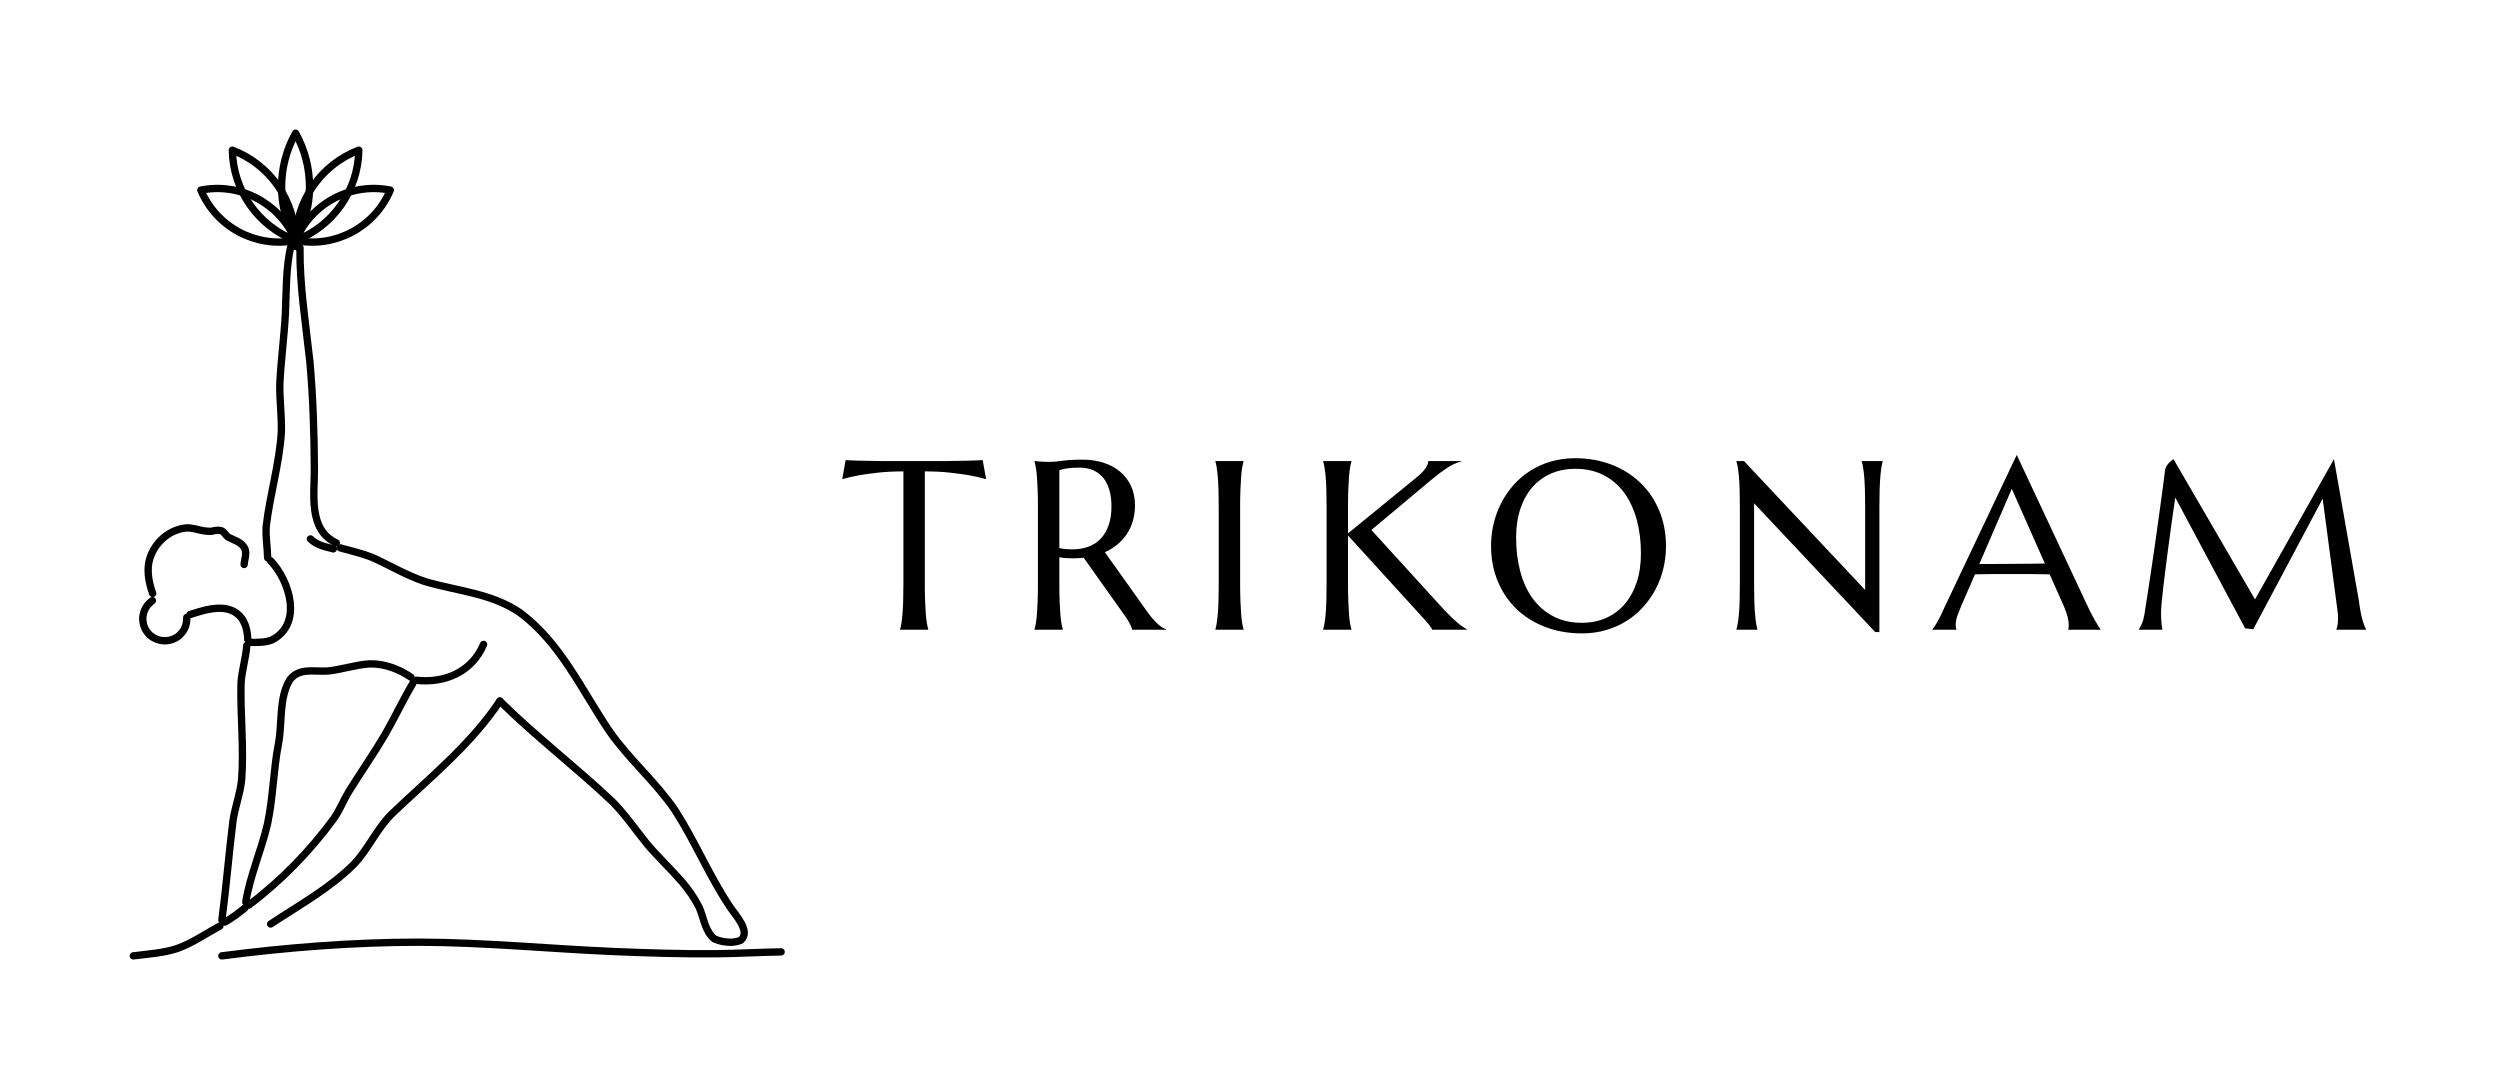
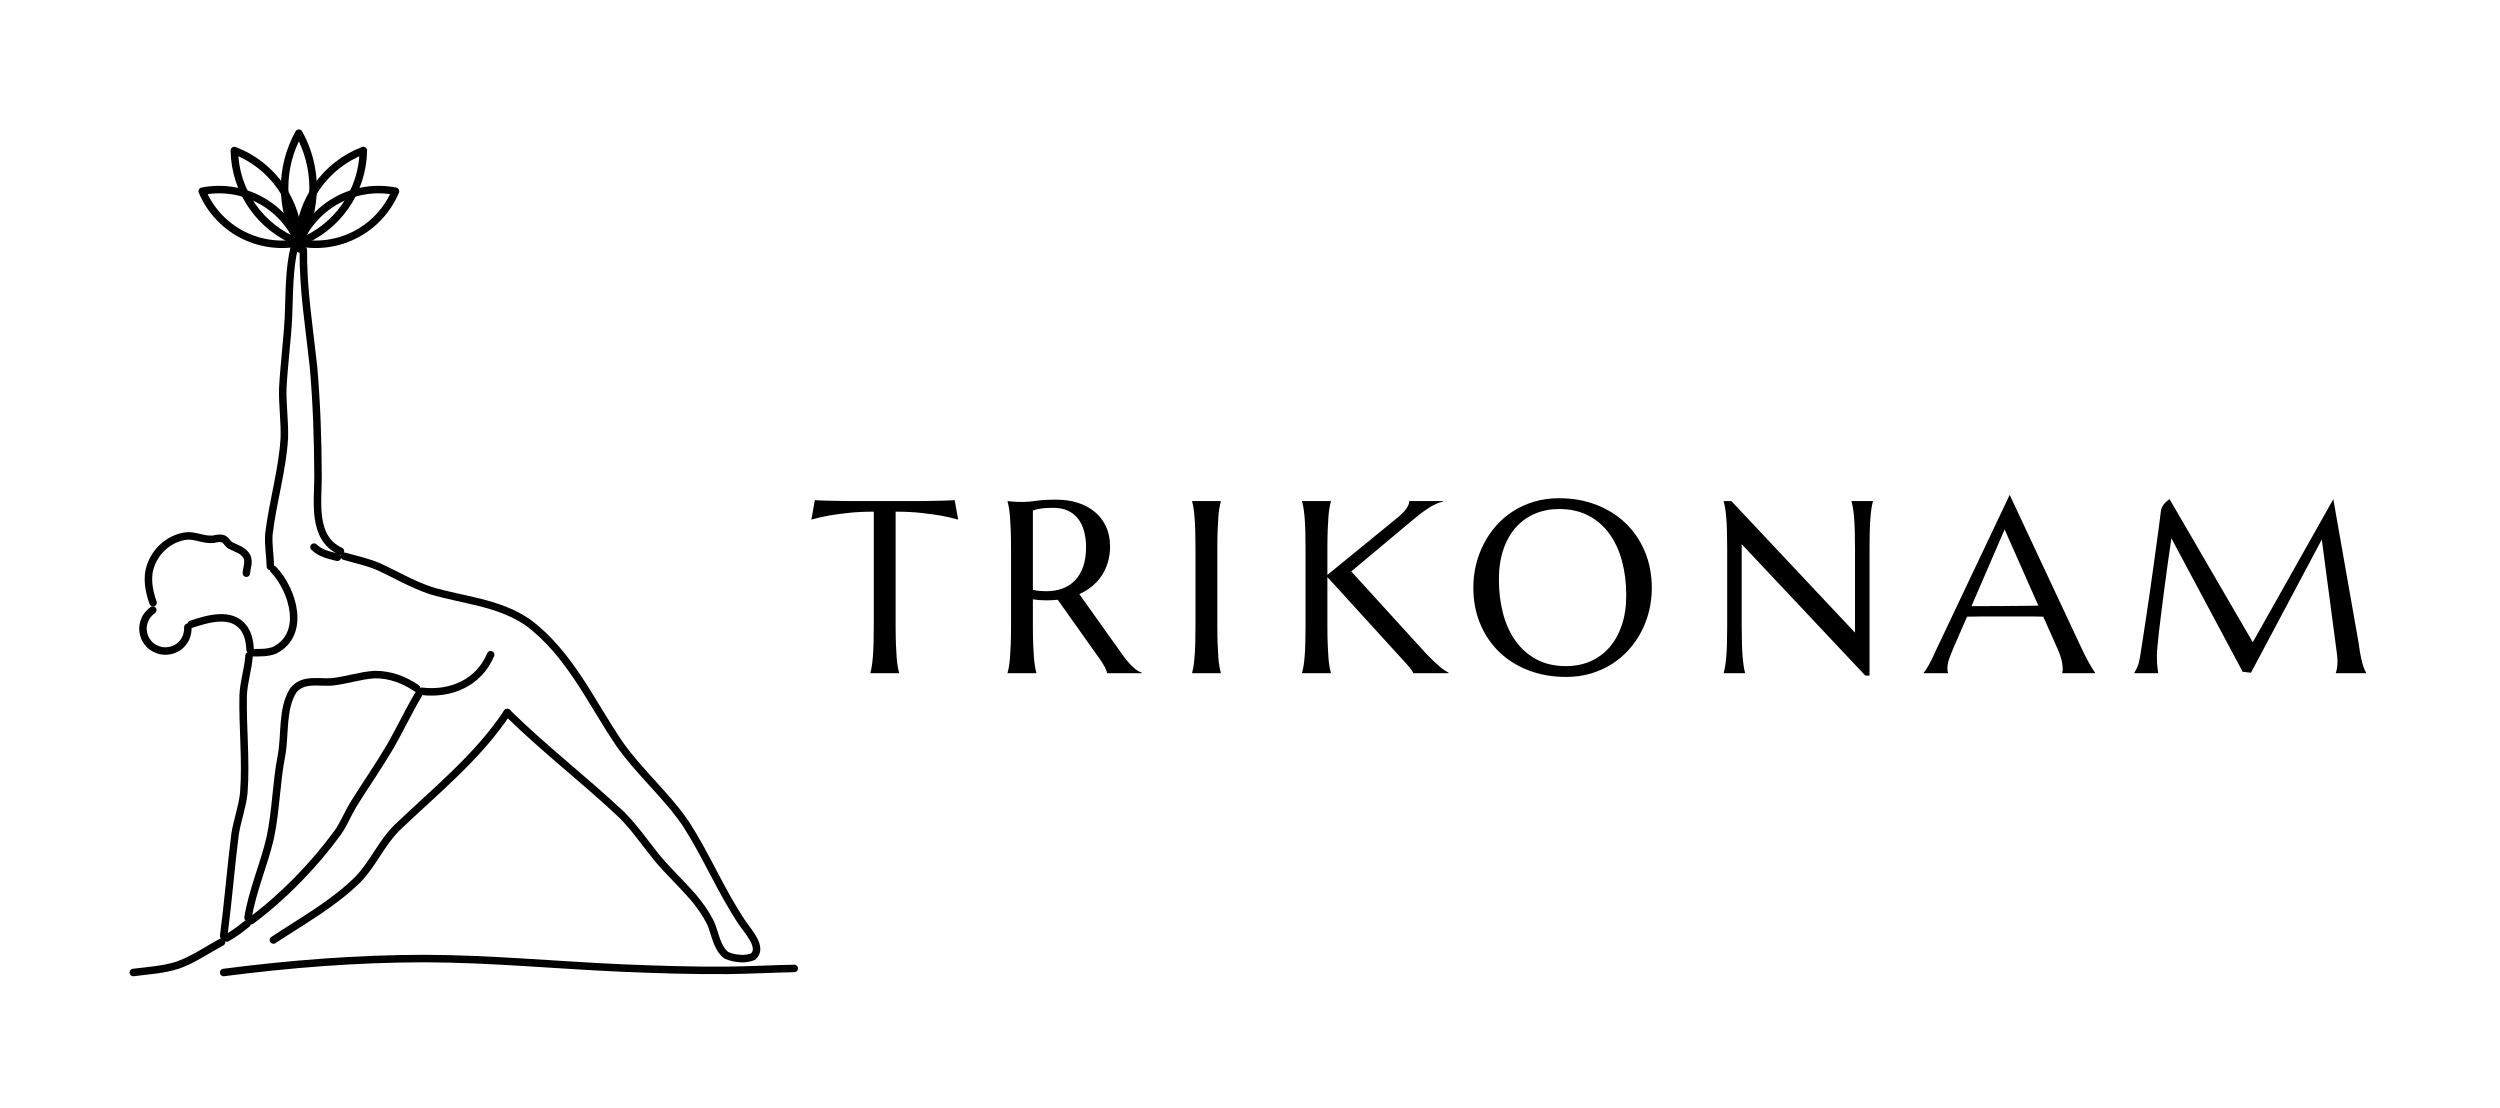
- <svg xmlns="http://www.w3.org/2000/svg" viewBox="-182.277 -182.277 3402.501 1484.554">
+ <svg xmlns="http://www.w3.org/2000/svg" viewBox="-178.659 -178.659 3334.965 1477.318">
  <g transform="translate(0.00,0.00) scale(1)" color="#000000">
    <g fill="none" stroke="currentColor" stroke-width="10.0" stroke-linecap="round" stroke-linejoin="round">
      <path d="M280.87,563.39C295.81,567.61 310.71,570.86 325.14,576.74C348.90,587.51 371.08,600.89 395.96,609.17C440.09,622.29 486.07,624.78 525.20,651.42C581.07,692.81 609.60,757.63 647.71,813.70C674.50,851.78 710.42,882.18 736.61,920.72C764.03,963.44 783.18,1010.24 811.54,1052.52C818.81,1063.49 840.01,1085.54 825.87,1097.48C821.24,1099.27 817.25,1099.89 812.28,1100.20C804.29,1099.88 797.47,1098.92 790.16,1095.62C777.30,1085.62 775.59,1066.93 769.31,1052.59C762.94,1039.90 755.00,1028.77 745.90,1017.89C730.64,1000.40 713.69,984.50 698.67,966.81C682.68,947.19 668.54,926.13 650.60,908.18C600.95,861.45 546.65,819.87 498.00,771.87" />
      <path d="M498.00,771.87C459.03,830.83 401.92,876.74 351.32,925.10C330.38,945.68 319.49,972.71 299.54,993.78C266.56,1026.70 224.66,1049.77 186.07,1075.31" />
      <path d="M377.03,739.44C360.48,728.05 341.08,720.88 320.84,721.22C301.53,722.47 282.92,729.04 263.65,730.98C245.60,732.17 225.44,726.12 212.53,742.39C196.99,766.84 202.11,802.15 196.75,829.73C189.78,865.69 189.46,903.01 181.91,938.57C173.69,974.51 158.02,1009.15 152.21,1045.51" />
      <path d="M379.73,747.57C366.24,770.26 355.10,794.15 341.99,817.01C326.42,843.49 308.82,868.66 292.60,894.72C285.39,906.71 280.27,919.84 272.33,931.40C240.20,975.51 199.97,1016.91 156.28,1049.58" />
      <path d="M153.57,696.11C152.43,713.95 146.43,730.93 145.73,749.02C144.79,792.70 149.90,835.33 146.56,879.09C144.70,897.93 137.68,915.74 134.88,934.43C129.17,979.49 125.70,1024.82 119.71,1069.89" />
      <path d="M475.89,694.75C460.06,732.18 422.83,748.13 383.80,743.51" />
      <path d="M240.24,551.20C249.04,559.80 259.93,561.73 271.39,564.74" />
      <path d="M150.86,1053.64C142.25,1060.51 133.49,1067.35 123.77,1072.60" />
      <path d="M182.01,576.93C181.70,562.56 179.00,548.22 180.06,533.85C185.10,490.79 197.90,449.63 200.62,406.05C201.32,384.09 198.12,362.19 198.55,340.24C200.11,308.16 204.51,276.21 206.16,244.14C207.40,213.85 206.79,180.52 214.00,151.00L226.00,155.00C225.46,207.59 233.90,258.18 239.49,310.20C243.82,358.73 245.33,407.71 245.61,456.45C245.66,490.78 237.23,538.95 275.45,556.61" />
      <path d="M25.52,625.36C20.79,612.09 17.84,597.86 20.15,583.80C24.96,559.24 45.63,538.88 70.86,536.27C79.79,535.73 87.55,539.09 96.20,540.37C99.27,540.70 102.49,540.94 105.57,540.78C110.46,539.75 114.73,538.48 119.60,540.29C123.26,542.36 124.81,546.09 128.05,548.62C136.50,553.21 146.08,554.90 150.96,564.28C153.83,571.77 150.47,578.44 150.00,585.97" />
      <path d="M71.93,658.01C72.10,663.33 71.18,668.11 69.04,672.99C66.80,677.26 64.02,680.70 60.30,683.77C48.20,692.43 32.91,691.74 21.64,682.04C18.74,679.16 16.53,676.10 14.70,672.45C12.86,667.99 12.00,663.65 12.02,658.82C12.38,654.00 13.58,649.74 15.77,645.44C18.26,641.31 21.24,638.04 25.14,635.19" />
      <path d="M76.37,654.12C98.36,646.85 130.34,636.89 146.85,659.50C149.20,663.02 150.99,666.76 152.28,670.80C153.84,676.42 154.82,682.14 154.92,687.98" />
      <path d="M186.07,580.99C212.06,608.09 230.32,667.31 187.53,688.83C178.49,692.32 168.53,692.05 158.98,692.04" />
      <path d="M880.82,1113.23C851.13,1113.76 821.48,1115.49 791.76,1115.78C745.07,1116.14 698.48,1114.68 651.83,1112.70C563.79,1108.87 475.80,1100.24 387.62,1100.03C297.87,1100.13 208.67,1107.13 119.71,1118.65" />
      <path d="M117.00,1078.02C97.82,1088.36 79.49,1101.31 58.85,1108.67C39.62,1115.02 19.13,1116.06 -0.82,1118.65" />
      <path d="M220.00,145.00A149.74,149.74 0 0 0 220.00,-1.00A149.74,149.74 0 0 0 220.00,145.00" />
      <path d="M220.00,145.00A133.78,133.78 0 0 0 306.04,22.13A133.78,133.78 0 0 0 220.00,145.00" />
      <path d="M220.00,145.00A133.78,133.78 0 0 0 133.96,22.13A133.78,133.78 0 0 0 220.00,145.00" />
      <path d="M220.00,145.00A115.48,115.48 0 0 0 348.91,76.46A115.48,115.48 0 0 0 220.00,145.00" />
      <path d="M220.00,145.00A115.48,115.48 0 0 0 91.09,76.46A115.48,115.48 0 0 0 220.00,145.00" />
    </g>
  </g>
-   <g transform="translate(964.00,674.80)">
+   <g transform="translate(903.70,719.40)">
    <path d="M83.26 -215.51Q64.36 -215.51 49.15 -213.83Q33.94 -212.15 22.90 -210.23Q10.09 -207.82 0.00 -204.94L4.64 -230.88Q6.56 -230.72 10.41 -230.56Q14.25 -230.40 18.97 -230.24Q23.70 -230.08 28.90 -230.00Q34.10 -229.92 38.75 -229.84Q43.39 -229.76 46.99 -229.68Q50.60 -229.60 52.20 -229.60H143.62Q145.22 -229.60 148.82 -229.68Q152.43 -229.76 157.07 -229.84Q161.71 -229.92 166.92 -230.00Q172.12 -230.08 176.84 -230.24Q181.57 -230.40 185.41 -230.56Q189.25 -230.72 191.17 -230.88L195.82 -204.94Q185.57 -207.82 172.76 -210.23Q161.71 -212.15 146.50 -213.83Q131.29 -215.51 112.40 -215.51V-62.60Q112.40 -48.99 112.80 -38.83Q113.20 -28.66 113.76 -21.29Q114.32 -13.93 115.20 -8.97Q116.08 -4.00 117.04 -0.64V0.00H78.77V-0.64Q79.74 -4.00 80.54 -8.97Q81.34 -13.93 81.98 -21.29Q82.62 -28.66 82.94 -38.83Q83.26 -48.99 83.26 -62.60ZM295.49 -62.60Q295.49 -48.99 295.89 -38.83Q296.29 -28.66 296.85 -21.29Q297.41 -13.93 298.29 -8.97Q299.17 -4.00 300.14 -0.64V0.00H261.71V-0.64Q262.67 -4.00 263.55 -8.97Q264.43 -13.93 264.99 -21.29Q265.55 -28.66 265.95 -38.75Q266.35 -48.83 266.35 -62.60V-166.84Q266.35 -180.45 265.95 -190.61Q265.55 -200.78 264.99 -208.15Q264.43 -215.51 263.55 -220.55Q262.67 -225.60 261.71 -228.96V-229.60L268.43 -228.96Q271.48 -228.64 275.24 -228.56Q279.00 -228.48 283.00 -228.48Q289.25 -228.48 299.90 -230.00Q310.54 -231.52 327.03 -231.52Q342.41 -231.52 355.45 -227.36Q368.50 -223.20 378.11 -215.19Q387.72 -207.18 393.08 -195.58Q398.44 -183.97 398.44 -169.24Q398.44 -157.71 395.48 -147.86Q392.52 -138.02 387.16 -130.01Q381.79 -122.01 374.27 -115.84Q366.74 -109.68 357.46 -105.51L413.65 -26.58Q417.82 -20.65 421.42 -16.33Q425.02 -12.01 428.30 -8.89Q431.59 -5.76 434.63 -3.76Q437.67 -1.76 440.87 -0.64V0.00H394.60Q394.12 -3.04 391.48 -8.09Q388.84 -13.13 385.32 -18.09L328.64 -97.99Q324.95 -97.67 321.27 -97.43Q317.59 -97.19 313.75 -97.19Q309.26 -97.19 304.70 -97.51Q300.14 -97.83 295.49 -98.63ZM295.49 -111.12Q299.82 -110.16 304.30 -109.76Q308.78 -109.36 312.94 -109.36Q324.95 -109.36 334.88 -112.96Q344.81 -116.56 351.77 -123.93Q358.74 -131.29 362.58 -142.26Q366.42 -153.23 366.42 -167.96Q366.42 -179.97 363.70 -189.73Q360.98 -199.50 355.61 -206.30Q350.25 -213.11 342.08 -216.87Q333.92 -220.63 323.03 -220.63Q311.98 -220.63 305.42 -219.51Q298.85 -218.39 295.49 -217.11ZM507.92 -0.64Q508.88 -4.00 509.68 -8.97Q510.48 -13.93 511.12 -21.29Q511.76 -28.66 512.08 -38.83Q512.40 -48.99 512.40 -62.60V-166.84Q512.40 -180.45 512.08 -190.61Q511.76 -200.78 511.12 -208.23Q510.48 -215.67 509.68 -220.63Q508.88 -225.60 507.92 -228.96V-229.60H546.18V-228.96Q545.22 -225.60 544.34 -220.63Q543.46 -215.67 542.90 -208.23Q542.34 -200.78 541.94 -190.61Q541.54 -180.45 541.54 -166.84V-62.60Q541.54 -48.99 541.94 -38.83Q542.34 -28.66 542.90 -21.29Q543.46 -13.93 544.34 -8.97Q545.22 -4.00 546.18 -0.64V0.00H507.92ZM654.57 -0.64Q655.54 -4.00 656.42 -8.97Q657.30 -13.93 657.94 -21.29Q658.58 -28.66 658.90 -38.83Q659.22 -48.99 659.22 -62.60V-166.84Q659.22 -180.45 658.90 -190.61Q658.58 -200.78 657.94 -208.23Q657.30 -215.67 656.42 -220.63Q655.54 -225.60 654.57 -228.96V-229.60H693.00V-228.96Q692.04 -225.60 691.16 -220.63Q690.28 -215.67 689.72 -208.23Q689.16 -200.78 688.76 -190.61Q688.36 -180.45 688.36 -166.84V-131.13L781.86 -207.50Q797.55 -220.31 797.55 -229.60H842.55V-228.96Q833.10 -226.72 823.41 -220.39Q813.73 -214.07 802.84 -204.94L720.22 -135.77L819.65 -26.58Q825.89 -20.17 830.30 -15.93Q834.70 -11.69 838.06 -8.89Q841.42 -6.08 844.23 -4.24Q847.03 -2.40 850.07 -0.64V0.00H803.16Q802.52 -1.44 801.00 -3.68Q799.48 -5.92 797.47 -8.33Q795.47 -10.73 793.15 -13.29Q790.83 -15.85 788.75 -18.09L688.36 -128.25V-62.60Q688.36 -48.99 688.76 -38.83Q689.16 -28.66 689.72 -21.29Q690.28 -13.93 691.16 -8.97Q692.04 -4.00 693.00 -0.64V0.00H654.57ZM997.53 -233.44Q1024.27 -233.44 1046.92 -224.72Q1069.58 -215.99 1086.07 -200.22Q1102.56 -184.45 1111.85 -162.35Q1121.13 -140.26 1121.13 -113.52Q1121.13 -98.31 1117.61 -83.58Q1114.09 -68.85 1107.28 -55.72Q1100.48 -42.59 1090.55 -31.46Q1080.63 -20.33 1067.90 -12.25Q1055.17 -4.16 1039.80 0.40Q1024.43 4.96 1006.65 4.96Q979.92 4.96 957.26 -3.60Q934.60 -12.17 918.11 -27.86Q901.62 -43.55 892.33 -65.57Q883.05 -87.58 883.05 -114.48Q883.05 -129.69 886.57 -144.42Q890.09 -159.15 896.90 -172.44Q903.70 -185.73 913.55 -196.86Q923.40 -207.98 936.13 -216.15Q948.85 -224.32 964.30 -228.88Q979.76 -233.44 997.53 -233.44ZM1006.65 -9.45Q1024.43 -9.45 1039.16 -15.85Q1053.89 -22.26 1064.53 -34.42Q1075.18 -46.59 1081.11 -64.12Q1087.03 -81.66 1087.03 -103.91Q1087.03 -128.57 1081.35 -149.62Q1075.66 -170.68 1064.45 -186.13Q1053.25 -201.58 1036.52 -210.31Q1019.78 -219.03 997.53 -219.03Q979.76 -219.03 965.03 -212.71Q950.29 -206.38 939.65 -194.38Q929.00 -182.37 923.08 -164.91Q917.15 -147.46 917.15 -125.21Q917.15 -100.71 922.76 -79.50Q928.36 -58.28 939.57 -42.75Q950.78 -27.22 967.59 -18.33Q984.40 -9.45 1006.65 -9.45ZM1227.28 -229.60 1392.20 -54.12V-166.84Q1392.20 -180.45 1391.88 -190.61Q1391.56 -200.78 1390.92 -208.23Q1390.28 -215.67 1389.40 -220.63Q1388.52 -225.60 1387.55 -228.96V-229.60H1416.05V-228.96Q1415.09 -225.60 1414.29 -220.63Q1413.49 -215.67 1412.85 -208.23Q1412.21 -200.78 1411.89 -190.61Q1411.57 -180.45 1411.57 -166.84V3.20H1405.97L1241.05 -172.12V-62.60Q1241.05 -48.99 1241.37 -38.83Q1241.69 -28.66 1242.33 -21.29Q1242.97 -13.93 1243.77 -8.97Q1244.58 -4.00 1245.54 -0.64V0.00H1217.04V-0.64Q1218.00 -4.00 1218.88 -8.97Q1219.76 -13.93 1220.40 -21.29Q1221.04 -28.66 1221.36 -38.83Q1221.68 -48.99 1221.68 -62.60V-166.84Q1221.68 -180.45 1221.36 -190.61Q1221.04 -200.78 1220.40 -208.23Q1219.76 -215.67 1218.88 -220.63Q1218.00 -225.60 1217.04 -228.96V-229.60ZM1668.64 0.00V-0.64Q1668.96 -1.44 1669.12 -3.04Q1669.28 -4.64 1669.28 -5.92Q1669.28 -10.89 1667.92 -16.89Q1666.56 -22.90 1662.71 -31.86L1643.34 -75.41Q1634.37 -75.73 1619.48 -75.73Q1604.59 -75.73 1587.30 -75.73Q1574.65 -75.73 1562.88 -75.73Q1551.12 -75.73 1541.67 -75.41L1523.26 -33.14Q1520.85 -27.22 1518.13 -20.17Q1515.41 -13.13 1515.41 -5.92Q1515.41 -3.84 1515.73 -2.48Q1516.05 -1.12 1516.37 -0.64V0.00H1483.71V-0.64Q1486.59 -3.68 1490.91 -11.45Q1495.24 -19.21 1500.36 -30.90L1598.51 -237.93L1691.85 -38.75Q1694.90 -31.86 1698.18 -25.38Q1701.46 -18.89 1704.34 -13.77Q1707.22 -8.65 1709.47 -5.12Q1711.71 -1.60 1712.51 -0.64V0.00ZM1564.89 -89.50Q1574.17 -89.50 1583.94 -89.58Q1593.71 -89.66 1603.07 -89.74Q1612.44 -89.82 1621.08 -89.90Q1629.73 -89.98 1636.78 -90.14L1591.78 -191.81L1547.59 -89.50ZM1764.77 -0.64Q1766.53 -3.20 1768.77 -8.25Q1771.02 -13.29 1772.30 -20.97Q1774.06 -32.18 1776.22 -46.19Q1778.38 -60.20 1780.70 -75.57Q1783.02 -90.94 1785.35 -107.03Q1787.67 -123.13 1789.83 -138.74Q1791.99 -154.35 1793.99 -168.84Q1795.99 -183.33 1797.60 -195.34Q1799.20 -207.34 1800.24 -216.23Q1801.28 -225.12 1811.84 -232.16L1922.80 -41.31L2030.24 -232.16L2064.18 -39.39Q2065.30 -30.42 2066.58 -24.02Q2067.86 -17.61 2069.14 -13.05Q2070.43 -8.49 2071.63 -5.52Q2072.83 -2.56 2073.95 -0.64V0.00H2033.60V-0.64Q2034.40 -2.40 2035.12 -6.40Q2035.84 -10.41 2035.84 -16.01Q2035.84 -18.09 2035.68 -20.25Q2035.52 -22.42 2035.20 -24.98L2014.87 -178.36L1920.40 -0.64L1909.35 -1.92L1814.25 -179.97Q1808.64 -142.02 1804.48 -109.84Q1802.72 -96.07 1800.96 -82.38Q1799.20 -68.69 1797.84 -56.84Q1796.47 -44.99 1795.67 -35.95Q1794.87 -26.90 1794.87 -22.58Q1794.87 -17.13 1795.19 -12.97Q1795.51 -8.81 1795.83 -5.92Q1796.31 -2.56 1796.79 0.00H1764.77Z" fill="#000000" />
  </g>
</svg>
